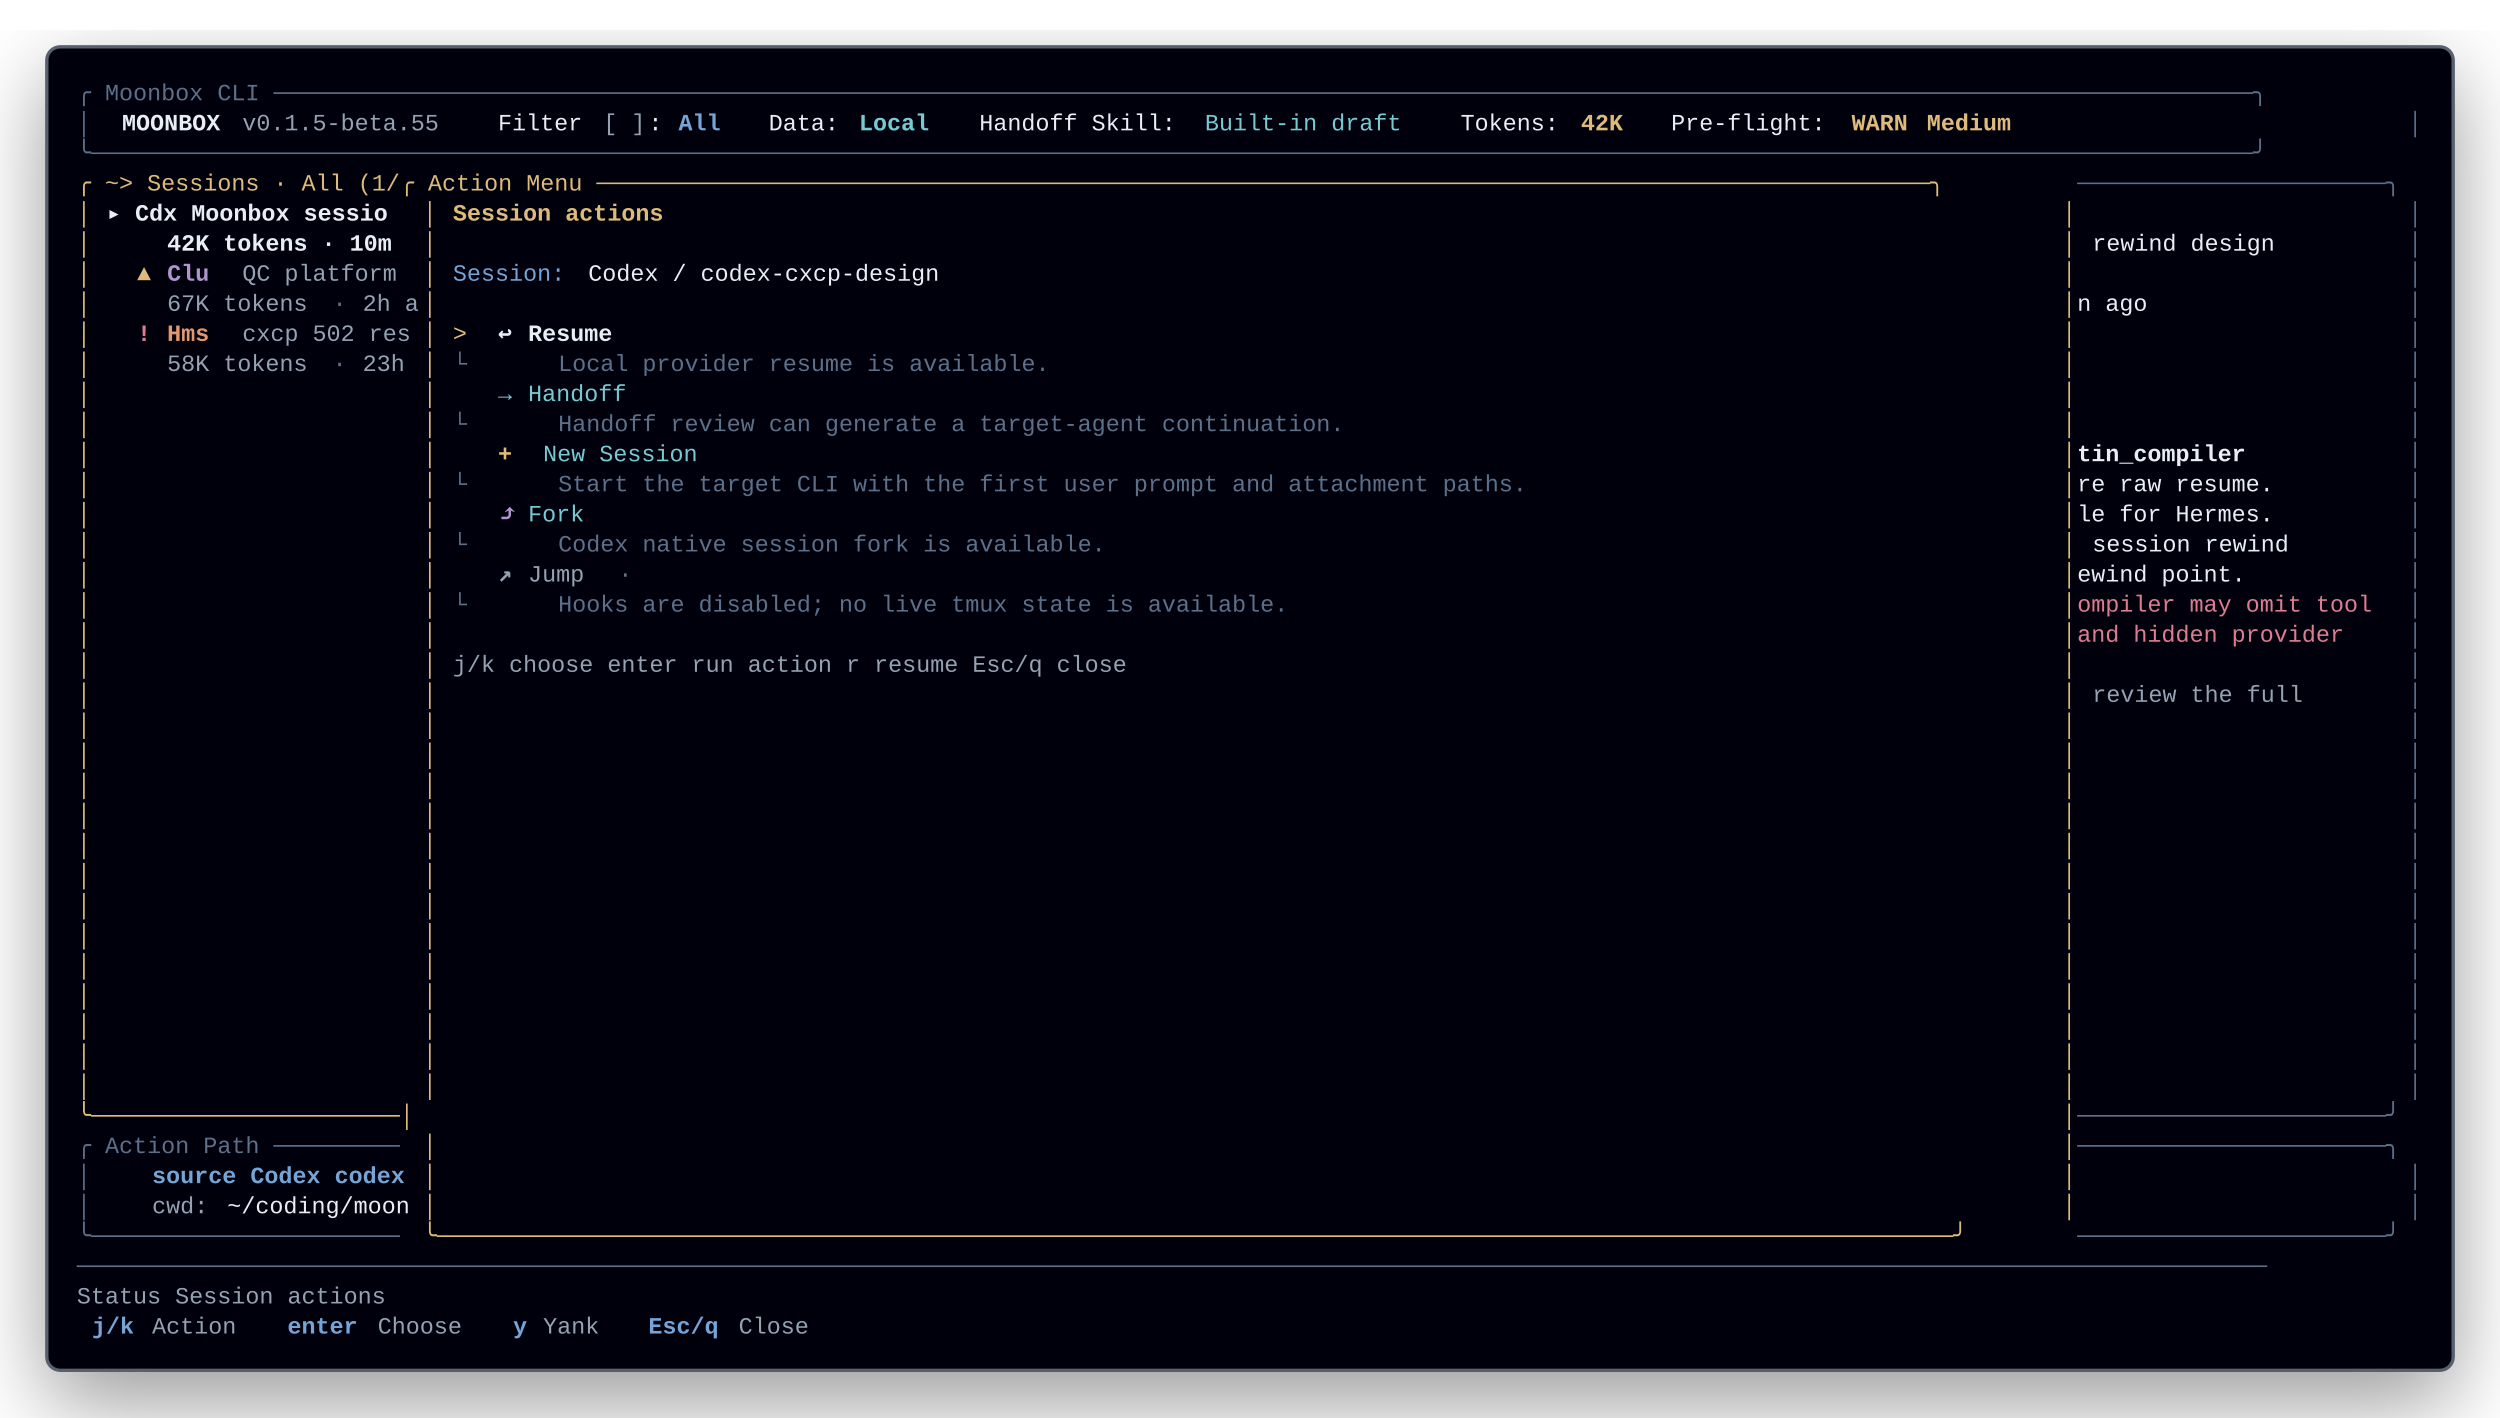
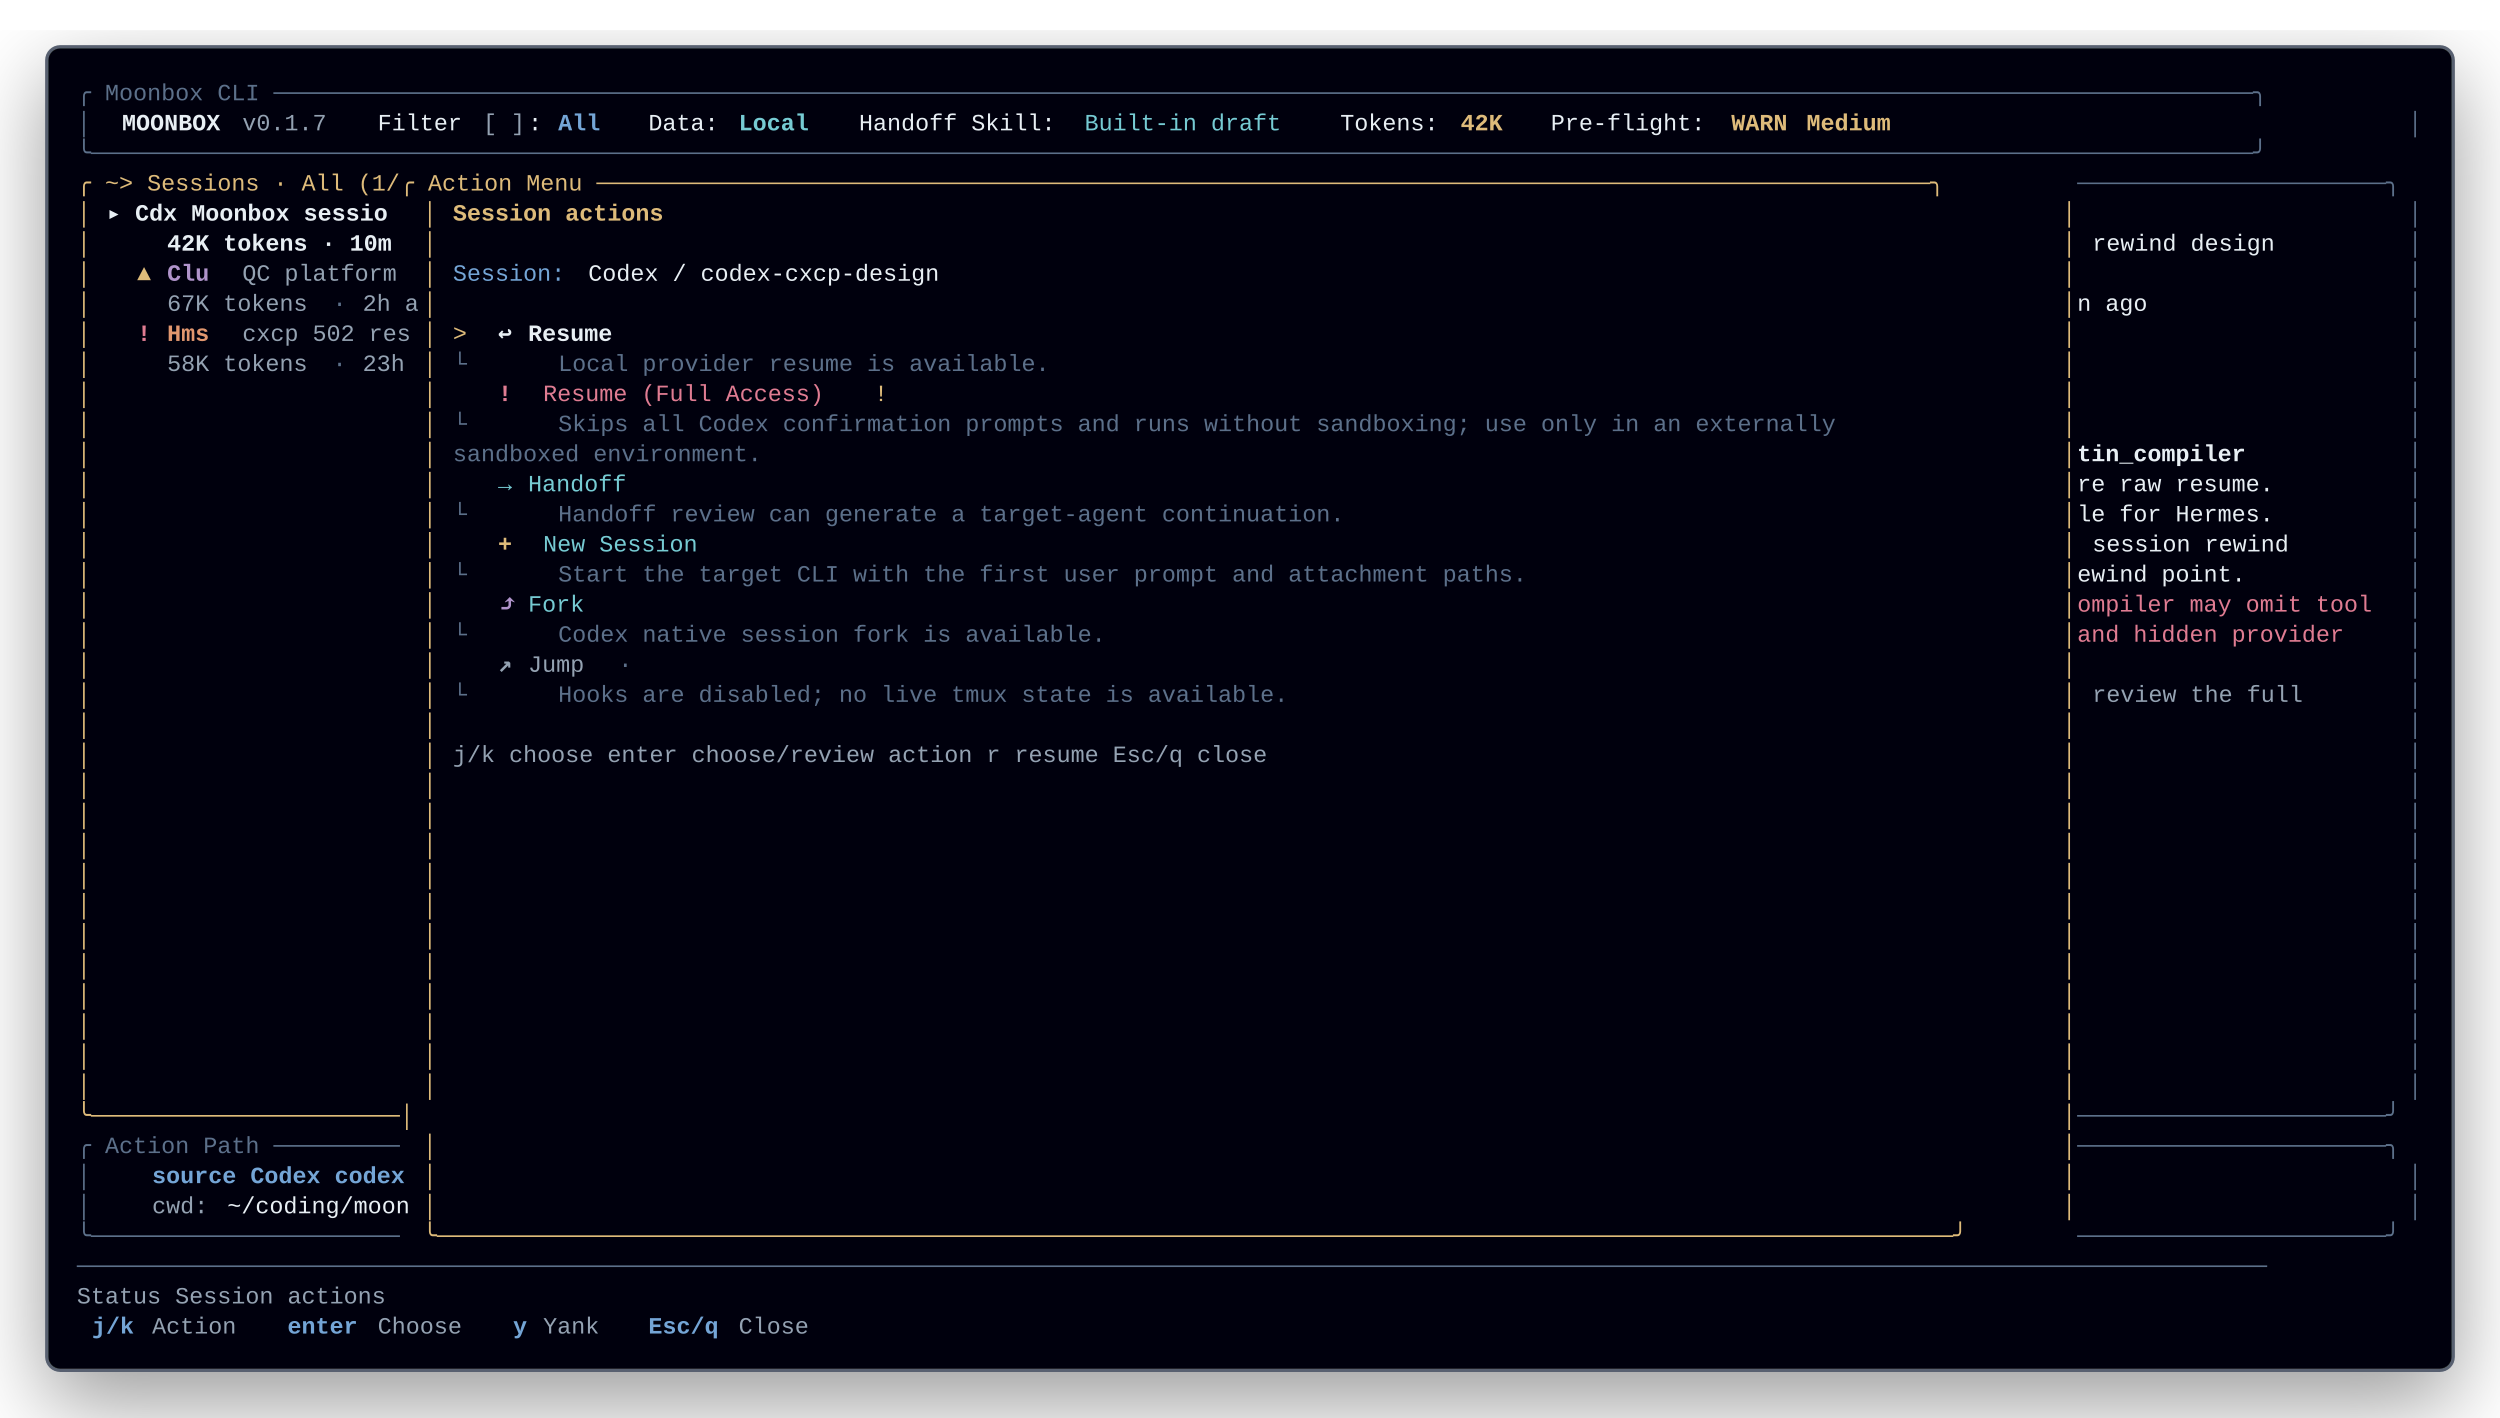
<svg xmlns="http://www.w3.org/2000/svg" width="1496" height="848" viewBox="0 0 1496 848" role="img" aria-labelledby="title desc">
  <defs>
    <filter id="shadow" x="-10%" y="-10%" width="120%" height="120%">
      <feDropShadow dx="0" dy="18" stdDeviation="26" flood-color="#000000" flood-opacity="0.40" />
    </filter>
    <style>
      .mono { font-family: ui-monospace, SFMono-Regular, Menlo, Monaco, Consolas, "Liberation Mono", monospace; white-space: pre; }
    </style>
  </defs>
  <rect x="28" y="28" width="1440" height="792" rx="8" fill="#050607" stroke="#58616f" stroke-width="2" filter="url(#shadow)" />
  <text x="46" y="60" class="mono" font-size="14" font-weight="500" fill="#5c708a">╭ Moonbox CLI ─────────────────────────────────────────────────────────────────────────────────────────────────────────────────────────────────────────────╮</text>
  <text x="46" y="78" class="mono" font-size="14" font-weight="500" fill="#5c708a">│</text>
  <text x="73" y="78" class="mono" font-size="14" font-weight="800" fill="#e8eff4">MOONBOX</text>
-   <text x="145" y="78" class="mono" font-size="14" font-weight="500" fill="#94a2b2">v0.1.5-beta.55</text>
-   <text x="298" y="78" class="mono" font-size="14" font-weight="500" fill="#e8eff4">Filter</text>
-   <text x="361" y="78" class="mono" font-size="14" font-weight="500" fill="#94a2b2">[ ]</text>
-   <text x="388" y="78" class="mono" font-size="14" font-weight="500" fill="#e8eff4">:</text>
-   <text x="406" y="78" class="mono" font-size="14" font-weight="800" fill="#74a5d6">All</text>
-   <text x="460" y="78" class="mono" font-size="14" font-weight="500" fill="#e8eff4">Data:</text>
-   <text x="514" y="78" class="mono" font-size="14" font-weight="800" fill="#76cbd3">Local</text>
-   <text x="586" y="78" class="mono" font-size="14" font-weight="500" fill="#e8eff4">Handoff Skill:</text>
-   <text x="721" y="78" class="mono" font-size="14" font-weight="500" fill="#76cbd3">Built-in draft</text>
-   <text x="874" y="78" class="mono" font-size="14" font-weight="500" fill="#e8eff4">Tokens:</text>
-   <text x="946" y="78" class="mono" font-size="14" font-weight="800" fill="#debb7a">42K</text>
-   <text x="1000" y="78" class="mono" font-size="14" font-weight="500" fill="#e8eff4">Pre-flight:</text>
-   <text x="1108" y="78" class="mono" font-size="14" font-weight="800" fill="#debb7a">WARN</text>
-   <text x="1153" y="78" class="mono" font-size="14" font-weight="800" fill="#debb7a">Medium</text>
+   <text x="145" y="78" class="mono" font-size="14" font-weight="500" fill="#94a2b2">v0.1.7</text>
+   <text x="226" y="78" class="mono" font-size="14" font-weight="500" fill="#e8eff4">Filter</text>
+   <text x="289" y="78" class="mono" font-size="14" font-weight="500" fill="#94a2b2">[ ]</text>
+   <text x="316" y="78" class="mono" font-size="14" font-weight="500" fill="#e8eff4">:</text>
+   <text x="334" y="78" class="mono" font-size="14" font-weight="800" fill="#74a5d6">All</text>
+   <text x="388" y="78" class="mono" font-size="14" font-weight="500" fill="#e8eff4">Data:</text>
+   <text x="442" y="78" class="mono" font-size="14" font-weight="800" fill="#76cbd3">Local</text>
+   <text x="514" y="78" class="mono" font-size="14" font-weight="500" fill="#e8eff4">Handoff Skill:</text>
+   <text x="649" y="78" class="mono" font-size="14" font-weight="500" fill="#76cbd3">Built-in draft</text>
+   <text x="802" y="78" class="mono" font-size="14" font-weight="500" fill="#e8eff4">Tokens:</text>
+   <text x="874" y="78" class="mono" font-size="14" font-weight="800" fill="#debb7a">42K</text>
+   <text x="928" y="78" class="mono" font-size="14" font-weight="500" fill="#e8eff4">Pre-flight:</text>
+   <text x="1036" y="78" class="mono" font-size="14" font-weight="800" fill="#debb7a">WARN</text>
+   <text x="1081" y="78" class="mono" font-size="14" font-weight="800" fill="#debb7a">Medium</text>
  <text x="1441" y="78" class="mono" font-size="14" font-weight="500" fill="#5c708a">│</text>
  <text x="46" y="96" class="mono" font-size="14" font-weight="500" fill="#5c708a">╰──────────────────────────────────────────────────────────────────────────────────────────────────────────────────────────────────────────────────────────╯</text>
  <text x="46" y="114" class="mono" font-size="14" font-weight="500" fill="#debb7a">╭ ~&gt; Sessions · All (1/╭ Action Menu ───────────────────────────────────────────────────────────────────────────────────────────────╮</text>
  <text x="1243" y="114" class="mono" font-size="14" font-weight="500" fill="#5c708a">──────────────────────╮</text>
  <text x="46" y="132" class="mono" font-size="14" font-weight="500" fill="#debb7a">│</text>
  <text x="64" y="132" class="mono" font-size="14" font-weight="800" fill="#e8eff4">▸ Cdx  Moonbox sessio</text>
  <text x="253" y="132" class="mono" font-size="14" font-weight="500" fill="#debb7a">│</text>
  <text x="271" y="132" class="mono" font-size="14" font-weight="800" fill="#debb7a">Session actions</text>
  <text x="1234" y="132" class="mono" font-size="14" font-weight="500" fill="#debb7a">│</text>
  <text x="1441" y="132" class="mono" font-size="14" font-weight="500" fill="#5c708a">│</text>
  <text x="46" y="150" class="mono" font-size="14" font-weight="500" fill="#debb7a">│</text>
  <text x="100" y="150" class="mono" font-size="14" font-weight="800" fill="#e8eff4">42K tokens · 10m</text>
  <text x="253" y="150" class="mono" font-size="14" font-weight="500" fill="#debb7a">│</text>
  <text x="1234" y="150" class="mono" font-size="14" font-weight="500" fill="#debb7a">│</text>
  <text x="1252" y="150" class="mono" font-size="14" font-weight="500" fill="#e8eff4">rewind design</text>
  <text x="1441" y="150" class="mono" font-size="14" font-weight="500" fill="#5c708a">│</text>
  <text x="46" y="168" class="mono" font-size="14" font-weight="500" fill="#debb7a">│</text>
  <text x="82" y="168" class="mono" font-size="14" font-weight="500" fill="#debb7a">▲</text>
  <text x="100" y="168" class="mono" font-size="14" font-weight="800" fill="#b094cb">Clu</text>
  <text x="145" y="168" class="mono" font-size="14" font-weight="500" fill="#94a2b2">QC platform</text>
  <text x="253" y="168" class="mono" font-size="14" font-weight="500" fill="#debb7a">│</text>
  <text x="271" y="168" class="mono" font-size="14" font-weight="500" fill="#74a5d6">Session:</text>
  <text x="352" y="168" class="mono" font-size="14" font-weight="500" fill="#e8eff4">Codex / codex-cxcp-design</text>
  <text x="1234" y="168" class="mono" font-size="14" font-weight="500" fill="#debb7a">│</text>
  <text x="1441" y="168" class="mono" font-size="14" font-weight="500" fill="#5c708a">│</text>
  <text x="46" y="186" class="mono" font-size="14" font-weight="500" fill="#debb7a">│</text>
  <text x="100" y="186" class="mono" font-size="14" font-weight="500" fill="#94a2b2">67K tokens</text>
  <text x="199" y="186" class="mono" font-size="14" font-weight="500" fill="#5c708a">·</text>
  <text x="217" y="186" class="mono" font-size="14" font-weight="500" fill="#94a2b2">2h a</text>
  <text x="253" y="186" class="mono" font-size="14" font-weight="500" fill="#debb7a">│</text>
  <text x="1234" y="186" class="mono" font-size="14" font-weight="500" fill="#debb7a">│</text>
  <text x="1243" y="186" class="mono" font-size="14" font-weight="500" fill="#e8eff4">n ago</text>
  <text x="1441" y="186" class="mono" font-size="14" font-weight="500" fill="#5c708a">│</text>
  <text x="46" y="204" class="mono" font-size="14" font-weight="500" fill="#debb7a">│</text>
  <text x="82" y="204" class="mono" font-size="14" font-weight="800" fill="#e07c92">!</text>
  <text x="100" y="204" class="mono" font-size="14" font-weight="800" fill="#e2976f">Hms</text>
  <text x="145" y="204" class="mono" font-size="14" font-weight="500" fill="#94a2b2">cxcp 502 res</text>
  <text x="253" y="204" class="mono" font-size="14" font-weight="500" fill="#debb7a">│</text>
  <text x="271" y="204" class="mono" font-size="14" font-weight="500" fill="#debb7a">&gt;</text>
  <text x="298" y="204" class="mono" font-size="14" font-weight="800" fill="#e8eff4">↩</text>
  <text x="316" y="204" class="mono" font-size="14" font-weight="800" fill="#e8eff4">Resume</text>
  <text x="1234" y="204" class="mono" font-size="14" font-weight="500" fill="#debb7a">│</text>
  <text x="1441" y="204" class="mono" font-size="14" font-weight="500" fill="#5c708a">│</text>
  <text x="46" y="222" class="mono" font-size="14" font-weight="500" fill="#debb7a">│</text>
  <text x="100" y="222" class="mono" font-size="14" font-weight="500" fill="#94a2b2">58K tokens</text>
  <text x="199" y="222" class="mono" font-size="14" font-weight="500" fill="#5c708a">·</text>
  <text x="217" y="222" class="mono" font-size="14" font-weight="500" fill="#94a2b2">23h</text>
  <text x="253" y="222" class="mono" font-size="14" font-weight="500" fill="#debb7a">│</text>
  <text x="271" y="222" class="mono" font-size="14" font-weight="500" fill="#5c708a">   └</text>
  <text x="334" y="222" class="mono" font-size="14" font-weight="500" fill="#5c708a">Local provider resume is available.</text>
  <text x="1234" y="222" class="mono" font-size="14" font-weight="500" fill="#debb7a">│</text>
  <text x="1441" y="222" class="mono" font-size="14" font-weight="500" fill="#5c708a">│</text>
  <text x="46" y="240" class="mono" font-size="14" font-weight="500" fill="#debb7a">│</text>
  <text x="253" y="240" class="mono" font-size="14" font-weight="500" fill="#debb7a">│</text>
  <text x="271" y="240" class="mono" font-size="14" font-weight="500" fill="#5c708a">   </text>
-   <text x="298" y="240" class="mono" font-size="14" font-weight="800" fill="#76cbd3">→</text>
-   <text x="316" y="240" class="mono" font-size="14" font-weight="500" fill="#76cbd3">Handoff</text>
+   <text x="298" y="240" class="mono" font-size="14" font-weight="800" fill="#e07c92">!</text>
+   <text x="325" y="240" class="mono" font-size="14" font-weight="500" fill="#e07c92">Resume (Full Access)</text>
+   <text x="523" y="240" class="mono" font-size="14" font-weight="500" fill="#debb7a">!</text>
  <text x="1234" y="240" class="mono" font-size="14" font-weight="500" fill="#debb7a">│</text>
  <text x="1441" y="240" class="mono" font-size="14" font-weight="500" fill="#5c708a">│</text>
  <text x="46" y="258" class="mono" font-size="14" font-weight="500" fill="#debb7a">│</text>
  <text x="253" y="258" class="mono" font-size="14" font-weight="500" fill="#debb7a">│</text>
  <text x="271" y="258" class="mono" font-size="14" font-weight="500" fill="#5c708a">   └</text>
-   <text x="334" y="258" class="mono" font-size="14" font-weight="500" fill="#5c708a">Handoff review can generate a target-agent continuation.</text>
+   <text x="334" y="258" class="mono" font-size="14" font-weight="500" fill="#5c708a">Skips all Codex confirmation prompts and runs without sandboxing; use only in an externally</text>
  <text x="1234" y="258" class="mono" font-size="14" font-weight="500" fill="#debb7a">│</text>
  <text x="1441" y="258" class="mono" font-size="14" font-weight="500" fill="#5c708a">│</text>
  <text x="46" y="276" class="mono" font-size="14" font-weight="500" fill="#debb7a">│</text>
  <text x="253" y="276" class="mono" font-size="14" font-weight="500" fill="#debb7a">│</text>
-   <text x="271" y="276" class="mono" font-size="14" font-weight="500" fill="#5c708a">   </text>
-   <text x="298" y="276" class="mono" font-size="14" font-weight="800" fill="#debb7a">+</text>
-   <text x="325" y="276" class="mono" font-size="14" font-weight="500" fill="#76cbd3">New Session</text>
+   <text x="271" y="276" class="mono" font-size="14" font-weight="500" fill="#5c708a">sandboxed environment.</text>
  <text x="1234" y="276" class="mono" font-size="14" font-weight="500" fill="#debb7a">│</text>
  <text x="1243" y="276" class="mono" font-size="14" font-weight="800" fill="#e8eff4">tin_compiler</text>
  <text x="1441" y="276" class="mono" font-size="14" font-weight="500" fill="#5c708a">│</text>
  <text x="46" y="294" class="mono" font-size="14" font-weight="500" fill="#debb7a">│</text>
  <text x="253" y="294" class="mono" font-size="14" font-weight="500" fill="#debb7a">│</text>
-   <text x="271" y="294" class="mono" font-size="14" font-weight="500" fill="#5c708a">   └</text>
-   <text x="334" y="294" class="mono" font-size="14" font-weight="500" fill="#5c708a">Start the target CLI with the first user prompt and attachment paths.</text>
+   <text x="271" y="294" class="mono" font-size="14" font-weight="500" fill="#5c708a">   </text>
+   <text x="298" y="294" class="mono" font-size="14" font-weight="800" fill="#76cbd3">→</text>
+   <text x="316" y="294" class="mono" font-size="14" font-weight="500" fill="#76cbd3">Handoff</text>
  <text x="1234" y="294" class="mono" font-size="14" font-weight="500" fill="#debb7a">│</text>
  <text x="1243" y="294" class="mono" font-size="14" font-weight="500" fill="#e8eff4">re raw resume.</text>
  <text x="1441" y="294" class="mono" font-size="14" font-weight="500" fill="#5c708a">│</text>
  <text x="46" y="312" class="mono" font-size="14" font-weight="500" fill="#debb7a">│</text>
  <text x="253" y="312" class="mono" font-size="14" font-weight="500" fill="#debb7a">│</text>
-   <text x="271" y="312" class="mono" font-size="14" font-weight="500" fill="#5c708a">   </text>
-   <text x="298" y="312" class="mono" font-size="14" font-weight="800" fill="#b094cb">⤴</text>
-   <text x="316" y="312" class="mono" font-size="14" font-weight="500" fill="#76cbd3">Fork</text>
+   <text x="271" y="312" class="mono" font-size="14" font-weight="500" fill="#5c708a">   └</text>
+   <text x="334" y="312" class="mono" font-size="14" font-weight="500" fill="#5c708a">Handoff review can generate a target-agent continuation.</text>
  <text x="1234" y="312" class="mono" font-size="14" font-weight="500" fill="#debb7a">│</text>
  <text x="1243" y="312" class="mono" font-size="14" font-weight="500" fill="#e8eff4">le for Hermes.</text>
  <text x="1441" y="312" class="mono" font-size="14" font-weight="500" fill="#5c708a">│</text>
  <text x="46" y="330" class="mono" font-size="14" font-weight="500" fill="#debb7a">│</text>
  <text x="253" y="330" class="mono" font-size="14" font-weight="500" fill="#debb7a">│</text>
-   <text x="271" y="330" class="mono" font-size="14" font-weight="500" fill="#5c708a">   └</text>
-   <text x="334" y="330" class="mono" font-size="14" font-weight="500" fill="#5c708a">Codex native session fork is available.</text>
+   <text x="271" y="330" class="mono" font-size="14" font-weight="500" fill="#5c708a">   </text>
+   <text x="298" y="330" class="mono" font-size="14" font-weight="800" fill="#debb7a">+</text>
+   <text x="325" y="330" class="mono" font-size="14" font-weight="500" fill="#76cbd3">New Session</text>
  <text x="1234" y="330" class="mono" font-size="14" font-weight="500" fill="#debb7a">│</text>
  <text x="1252" y="330" class="mono" font-size="14" font-weight="500" fill="#e8eff4">session rewind</text>
  <text x="1441" y="330" class="mono" font-size="14" font-weight="500" fill="#5c708a">│</text>
  <text x="46" y="348" class="mono" font-size="14" font-weight="500" fill="#debb7a">│</text>
  <text x="253" y="348" class="mono" font-size="14" font-weight="500" fill="#debb7a">│</text>
-   <text x="271" y="348" class="mono" font-size="14" font-weight="500" fill="#5c708a">   </text>
-   <text x="298" y="348" class="mono" font-size="14" font-weight="800" fill="#94a2b2">↗</text>
-   <text x="316" y="348" class="mono" font-size="14" font-weight="500" fill="#94a2b2">Jump</text>
-   <text x="370" y="348" class="mono" font-size="14" font-weight="500" fill="#5c708a">·</text>
+   <text x="271" y="348" class="mono" font-size="14" font-weight="500" fill="#5c708a">   └</text>
+   <text x="334" y="348" class="mono" font-size="14" font-weight="500" fill="#5c708a">Start the target CLI with the first user prompt and attachment paths.</text>
  <text x="1234" y="348" class="mono" font-size="14" font-weight="500" fill="#debb7a">│</text>
  <text x="1243" y="348" class="mono" font-size="14" font-weight="500" fill="#e8eff4">ewind point.</text>
  <text x="1441" y="348" class="mono" font-size="14" font-weight="500" fill="#5c708a">│</text>
  <text x="46" y="366" class="mono" font-size="14" font-weight="500" fill="#debb7a">│</text>
  <text x="253" y="366" class="mono" font-size="14" font-weight="500" fill="#debb7a">│</text>
-   <text x="271" y="366" class="mono" font-size="14" font-weight="500" fill="#5c708a">   └</text>
-   <text x="334" y="366" class="mono" font-size="14" font-weight="500" fill="#5c708a">Hooks are disabled; no live tmux state is available.</text>
+   <text x="271" y="366" class="mono" font-size="14" font-weight="500" fill="#5c708a">   </text>
+   <text x="298" y="366" class="mono" font-size="14" font-weight="800" fill="#b094cb">⤴</text>
+   <text x="316" y="366" class="mono" font-size="14" font-weight="500" fill="#76cbd3">Fork</text>
  <text x="1234" y="366" class="mono" font-size="14" font-weight="500" fill="#debb7a">│</text>
  <text x="1243" y="366" class="mono" font-size="14" font-weight="500" fill="#e07c92">ompiler may omit tool</text>
  <text x="1441" y="366" class="mono" font-size="14" font-weight="500" fill="#5c708a">│</text>
  <text x="46" y="384" class="mono" font-size="14" font-weight="500" fill="#debb7a">│</text>
  <text x="253" y="384" class="mono" font-size="14" font-weight="500" fill="#debb7a">│</text>
+   <text x="271" y="384" class="mono" font-size="14" font-weight="500" fill="#5c708a">   └</text>
+   <text x="334" y="384" class="mono" font-size="14" font-weight="500" fill="#5c708a">Codex native session fork is available.</text>
  <text x="1234" y="384" class="mono" font-size="14" font-weight="500" fill="#debb7a">│</text>
  <text x="1243" y="384" class="mono" font-size="14" font-weight="500" fill="#e07c92">and hidden provider</text>
  <text x="1441" y="384" class="mono" font-size="14" font-weight="500" fill="#5c708a">│</text>
  <text x="46" y="402" class="mono" font-size="14" font-weight="500" fill="#debb7a">│</text>
  <text x="253" y="402" class="mono" font-size="14" font-weight="500" fill="#debb7a">│</text>
-   <text x="271" y="402" class="mono" font-size="14" font-weight="500" fill="#94a2b2">j/k choose   enter run action   r resume   Esc/q close</text>
+   <text x="271" y="402" class="mono" font-size="14" font-weight="500" fill="#5c708a">   </text>
+   <text x="298" y="402" class="mono" font-size="14" font-weight="800" fill="#94a2b2">↗</text>
+   <text x="316" y="402" class="mono" font-size="14" font-weight="500" fill="#94a2b2">Jump</text>
+   <text x="370" y="402" class="mono" font-size="14" font-weight="500" fill="#5c708a">·</text>
  <text x="1234" y="402" class="mono" font-size="14" font-weight="500" fill="#debb7a">│</text>
  <text x="1441" y="402" class="mono" font-size="14" font-weight="500" fill="#5c708a">│</text>
  <text x="46" y="420" class="mono" font-size="14" font-weight="500" fill="#debb7a">│</text>
  <text x="253" y="420" class="mono" font-size="14" font-weight="500" fill="#debb7a">│</text>
+   <text x="271" y="420" class="mono" font-size="14" font-weight="500" fill="#5c708a">   └</text>
+   <text x="334" y="420" class="mono" font-size="14" font-weight="500" fill="#5c708a">Hooks are disabled; no live tmux state is available.</text>
  <text x="1234" y="420" class="mono" font-size="14" font-weight="500" fill="#debb7a">│</text>
  <text x="1252" y="420" class="mono" font-size="14" font-weight="500" fill="#94a2b2">review the full</text>
  <text x="1441" y="420" class="mono" font-size="14" font-weight="500" fill="#5c708a">│</text>
  <text x="46" y="438" class="mono" font-size="14" font-weight="500" fill="#debb7a">│</text>
  <text x="253" y="438" class="mono" font-size="14" font-weight="500" fill="#debb7a">│</text>
  <text x="1234" y="438" class="mono" font-size="14" font-weight="500" fill="#debb7a">│</text>
  <text x="1441" y="438" class="mono" font-size="14" font-weight="500" fill="#5c708a">│</text>
  <text x="46" y="456" class="mono" font-size="14" font-weight="500" fill="#debb7a">│</text>
  <text x="253" y="456" class="mono" font-size="14" font-weight="500" fill="#debb7a">│</text>
+   <text x="271" y="456" class="mono" font-size="14" font-weight="500" fill="#94a2b2">j/k choose   enter choose/review action   r resume   Esc/q close</text>
  <text x="1234" y="456" class="mono" font-size="14" font-weight="500" fill="#debb7a">│</text>
  <text x="1441" y="456" class="mono" font-size="14" font-weight="500" fill="#5c708a">│</text>
  <text x="46" y="474" class="mono" font-size="14" font-weight="500" fill="#debb7a">│</text>
  <text x="253" y="474" class="mono" font-size="14" font-weight="500" fill="#debb7a">│</text>
  <text x="1234" y="474" class="mono" font-size="14" font-weight="500" fill="#debb7a">│</text>
  <text x="1441" y="474" class="mono" font-size="14" font-weight="500" fill="#5c708a">│</text>
  <text x="46" y="492" class="mono" font-size="14" font-weight="500" fill="#debb7a">│</text>
  <text x="253" y="492" class="mono" font-size="14" font-weight="500" fill="#debb7a">│</text>
  <text x="1234" y="492" class="mono" font-size="14" font-weight="500" fill="#debb7a">│</text>
  <text x="1441" y="492" class="mono" font-size="14" font-weight="500" fill="#5c708a">│</text>
  <text x="46" y="510" class="mono" font-size="14" font-weight="500" fill="#debb7a">│</text>
  <text x="253" y="510" class="mono" font-size="14" font-weight="500" fill="#debb7a">│</text>
  <text x="1234" y="510" class="mono" font-size="14" font-weight="500" fill="#debb7a">│</text>
  <text x="1441" y="510" class="mono" font-size="14" font-weight="500" fill="#5c708a">│</text>
  <text x="46" y="528" class="mono" font-size="14" font-weight="500" fill="#debb7a">│</text>
  <text x="253" y="528" class="mono" font-size="14" font-weight="500" fill="#debb7a">│</text>
  <text x="1234" y="528" class="mono" font-size="14" font-weight="500" fill="#debb7a">│</text>
  <text x="1441" y="528" class="mono" font-size="14" font-weight="500" fill="#5c708a">│</text>
  <text x="46" y="546" class="mono" font-size="14" font-weight="500" fill="#debb7a">│</text>
  <text x="253" y="546" class="mono" font-size="14" font-weight="500" fill="#debb7a">│</text>
  <text x="1234" y="546" class="mono" font-size="14" font-weight="500" fill="#debb7a">│</text>
  <text x="1441" y="546" class="mono" font-size="14" font-weight="500" fill="#5c708a">│</text>
  <text x="46" y="564" class="mono" font-size="14" font-weight="500" fill="#debb7a">│</text>
  <text x="253" y="564" class="mono" font-size="14" font-weight="500" fill="#debb7a">│</text>
  <text x="1234" y="564" class="mono" font-size="14" font-weight="500" fill="#debb7a">│</text>
  <text x="1441" y="564" class="mono" font-size="14" font-weight="500" fill="#5c708a">│</text>
  <text x="46" y="582" class="mono" font-size="14" font-weight="500" fill="#debb7a">│</text>
  <text x="253" y="582" class="mono" font-size="14" font-weight="500" fill="#debb7a">│</text>
  <text x="1234" y="582" class="mono" font-size="14" font-weight="500" fill="#debb7a">│</text>
  <text x="1441" y="582" class="mono" font-size="14" font-weight="500" fill="#5c708a">│</text>
  <text x="46" y="600" class="mono" font-size="14" font-weight="500" fill="#debb7a">│</text>
  <text x="253" y="600" class="mono" font-size="14" font-weight="500" fill="#debb7a">│</text>
  <text x="1234" y="600" class="mono" font-size="14" font-weight="500" fill="#debb7a">│</text>
  <text x="1441" y="600" class="mono" font-size="14" font-weight="500" fill="#5c708a">│</text>
  <text x="46" y="618" class="mono" font-size="14" font-weight="500" fill="#debb7a">│</text>
  <text x="253" y="618" class="mono" font-size="14" font-weight="500" fill="#debb7a">│</text>
  <text x="1234" y="618" class="mono" font-size="14" font-weight="500" fill="#debb7a">│</text>
  <text x="1441" y="618" class="mono" font-size="14" font-weight="500" fill="#5c708a">│</text>
  <text x="46" y="636" class="mono" font-size="14" font-weight="500" fill="#debb7a">│</text>
  <text x="253" y="636" class="mono" font-size="14" font-weight="500" fill="#debb7a">│</text>
  <text x="1234" y="636" class="mono" font-size="14" font-weight="500" fill="#debb7a">│</text>
  <text x="1441" y="636" class="mono" font-size="14" font-weight="500" fill="#5c708a">│</text>
  <text x="46" y="654" class="mono" font-size="14" font-weight="500" fill="#debb7a">│</text>
  <text x="253" y="654" class="mono" font-size="14" font-weight="500" fill="#debb7a">│</text>
  <text x="1234" y="654" class="mono" font-size="14" font-weight="500" fill="#debb7a">│</text>
  <text x="1441" y="654" class="mono" font-size="14" font-weight="500" fill="#5c708a">│</text>
  <text x="46" y="672" class="mono" font-size="14" font-weight="500" fill="#debb7a">╰──────────────────────│</text>
  <text x="1234" y="672" class="mono" font-size="14" font-weight="500" fill="#debb7a">│</text>
  <text x="1243" y="672" class="mono" font-size="14" font-weight="500" fill="#5c708a">──────────────────────╯</text>
  <text x="46" y="690" class="mono" font-size="14" font-weight="500" fill="#5c708a">╭ Action Path ─────────</text>
  <text x="253" y="690" class="mono" font-size="14" font-weight="500" fill="#debb7a">│</text>
  <text x="1234" y="690" class="mono" font-size="14" font-weight="500" fill="#debb7a">│</text>
  <text x="1243" y="690" class="mono" font-size="14" font-weight="500" fill="#5c708a">──────────────────────╮</text>
  <text x="46" y="708" class="mono" font-size="14" font-weight="500" fill="#5c708a">│</text>
  <text x="91" y="708" class="mono" font-size="14" font-weight="800" fill="#74a5d6">source Codex codex</text>
  <text x="253" y="708" class="mono" font-size="14" font-weight="500" fill="#debb7a">│</text>
  <text x="1234" y="708" class="mono" font-size="14" font-weight="500" fill="#debb7a">│</text>
  <text x="1441" y="708" class="mono" font-size="14" font-weight="500" fill="#5c708a">│</text>
  <text x="46" y="726" class="mono" font-size="14" font-weight="500" fill="#5c708a">│</text>
  <text x="91" y="726" class="mono" font-size="14" font-weight="500" fill="#94a2b2">cwd:</text>
  <text x="136" y="726" class="mono" font-size="14" font-weight="500" fill="#e8eff4">~/coding/moon</text>
  <text x="253" y="726" class="mono" font-size="14" font-weight="500" fill="#debb7a">│</text>
  <text x="1234" y="726" class="mono" font-size="14" font-weight="500" fill="#debb7a">│</text>
  <text x="1441" y="726" class="mono" font-size="14" font-weight="500" fill="#5c708a">│</text>
  <text x="46" y="744" class="mono" font-size="14" font-weight="500" fill="#5c708a">╰──────────────────────</text>
  <text x="253" y="744" class="mono" font-size="14" font-weight="500" fill="#debb7a">╰────────────────────────────────────────────────────────────────────────────────────────────────────────────╯</text>
  <text x="1243" y="744" class="mono" font-size="14" font-weight="500" fill="#5c708a">──────────────────────╯</text>
  <text x="46" y="762" class="mono" font-size="14" font-weight="500" fill="#5c708a">────────────────────────────────────────────────────────────────────────────────────────────────────────────────────────────────────────────────────────────</text>
  <text x="46" y="780" class="mono" font-size="14" font-weight="500" fill="#94a2b2">Status Session actions</text>
  <text x="55" y="798" class="mono" font-size="14" font-weight="800" fill="#74a5d6">j/k</text>
  <text x="91" y="798" class="mono" font-size="14" font-weight="500" fill="#94a2b2">Action</text>
  <text x="172" y="798" class="mono" font-size="14" font-weight="800" fill="#74a5d6">enter</text>
  <text x="226" y="798" class="mono" font-size="14" font-weight="500" fill="#94a2b2">Choose</text>
  <text x="307" y="798" class="mono" font-size="14" font-weight="800" fill="#74a5d6">y</text>
  <text x="325" y="798" class="mono" font-size="14" font-weight="500" fill="#94a2b2">Yank</text>
  <text x="388" y="798" class="mono" font-size="14" font-weight="800" fill="#74a5d6">Esc/q</text>
  <text x="442" y="798" class="mono" font-size="14" font-weight="500" fill="#94a2b2">Close</text>
</svg>
